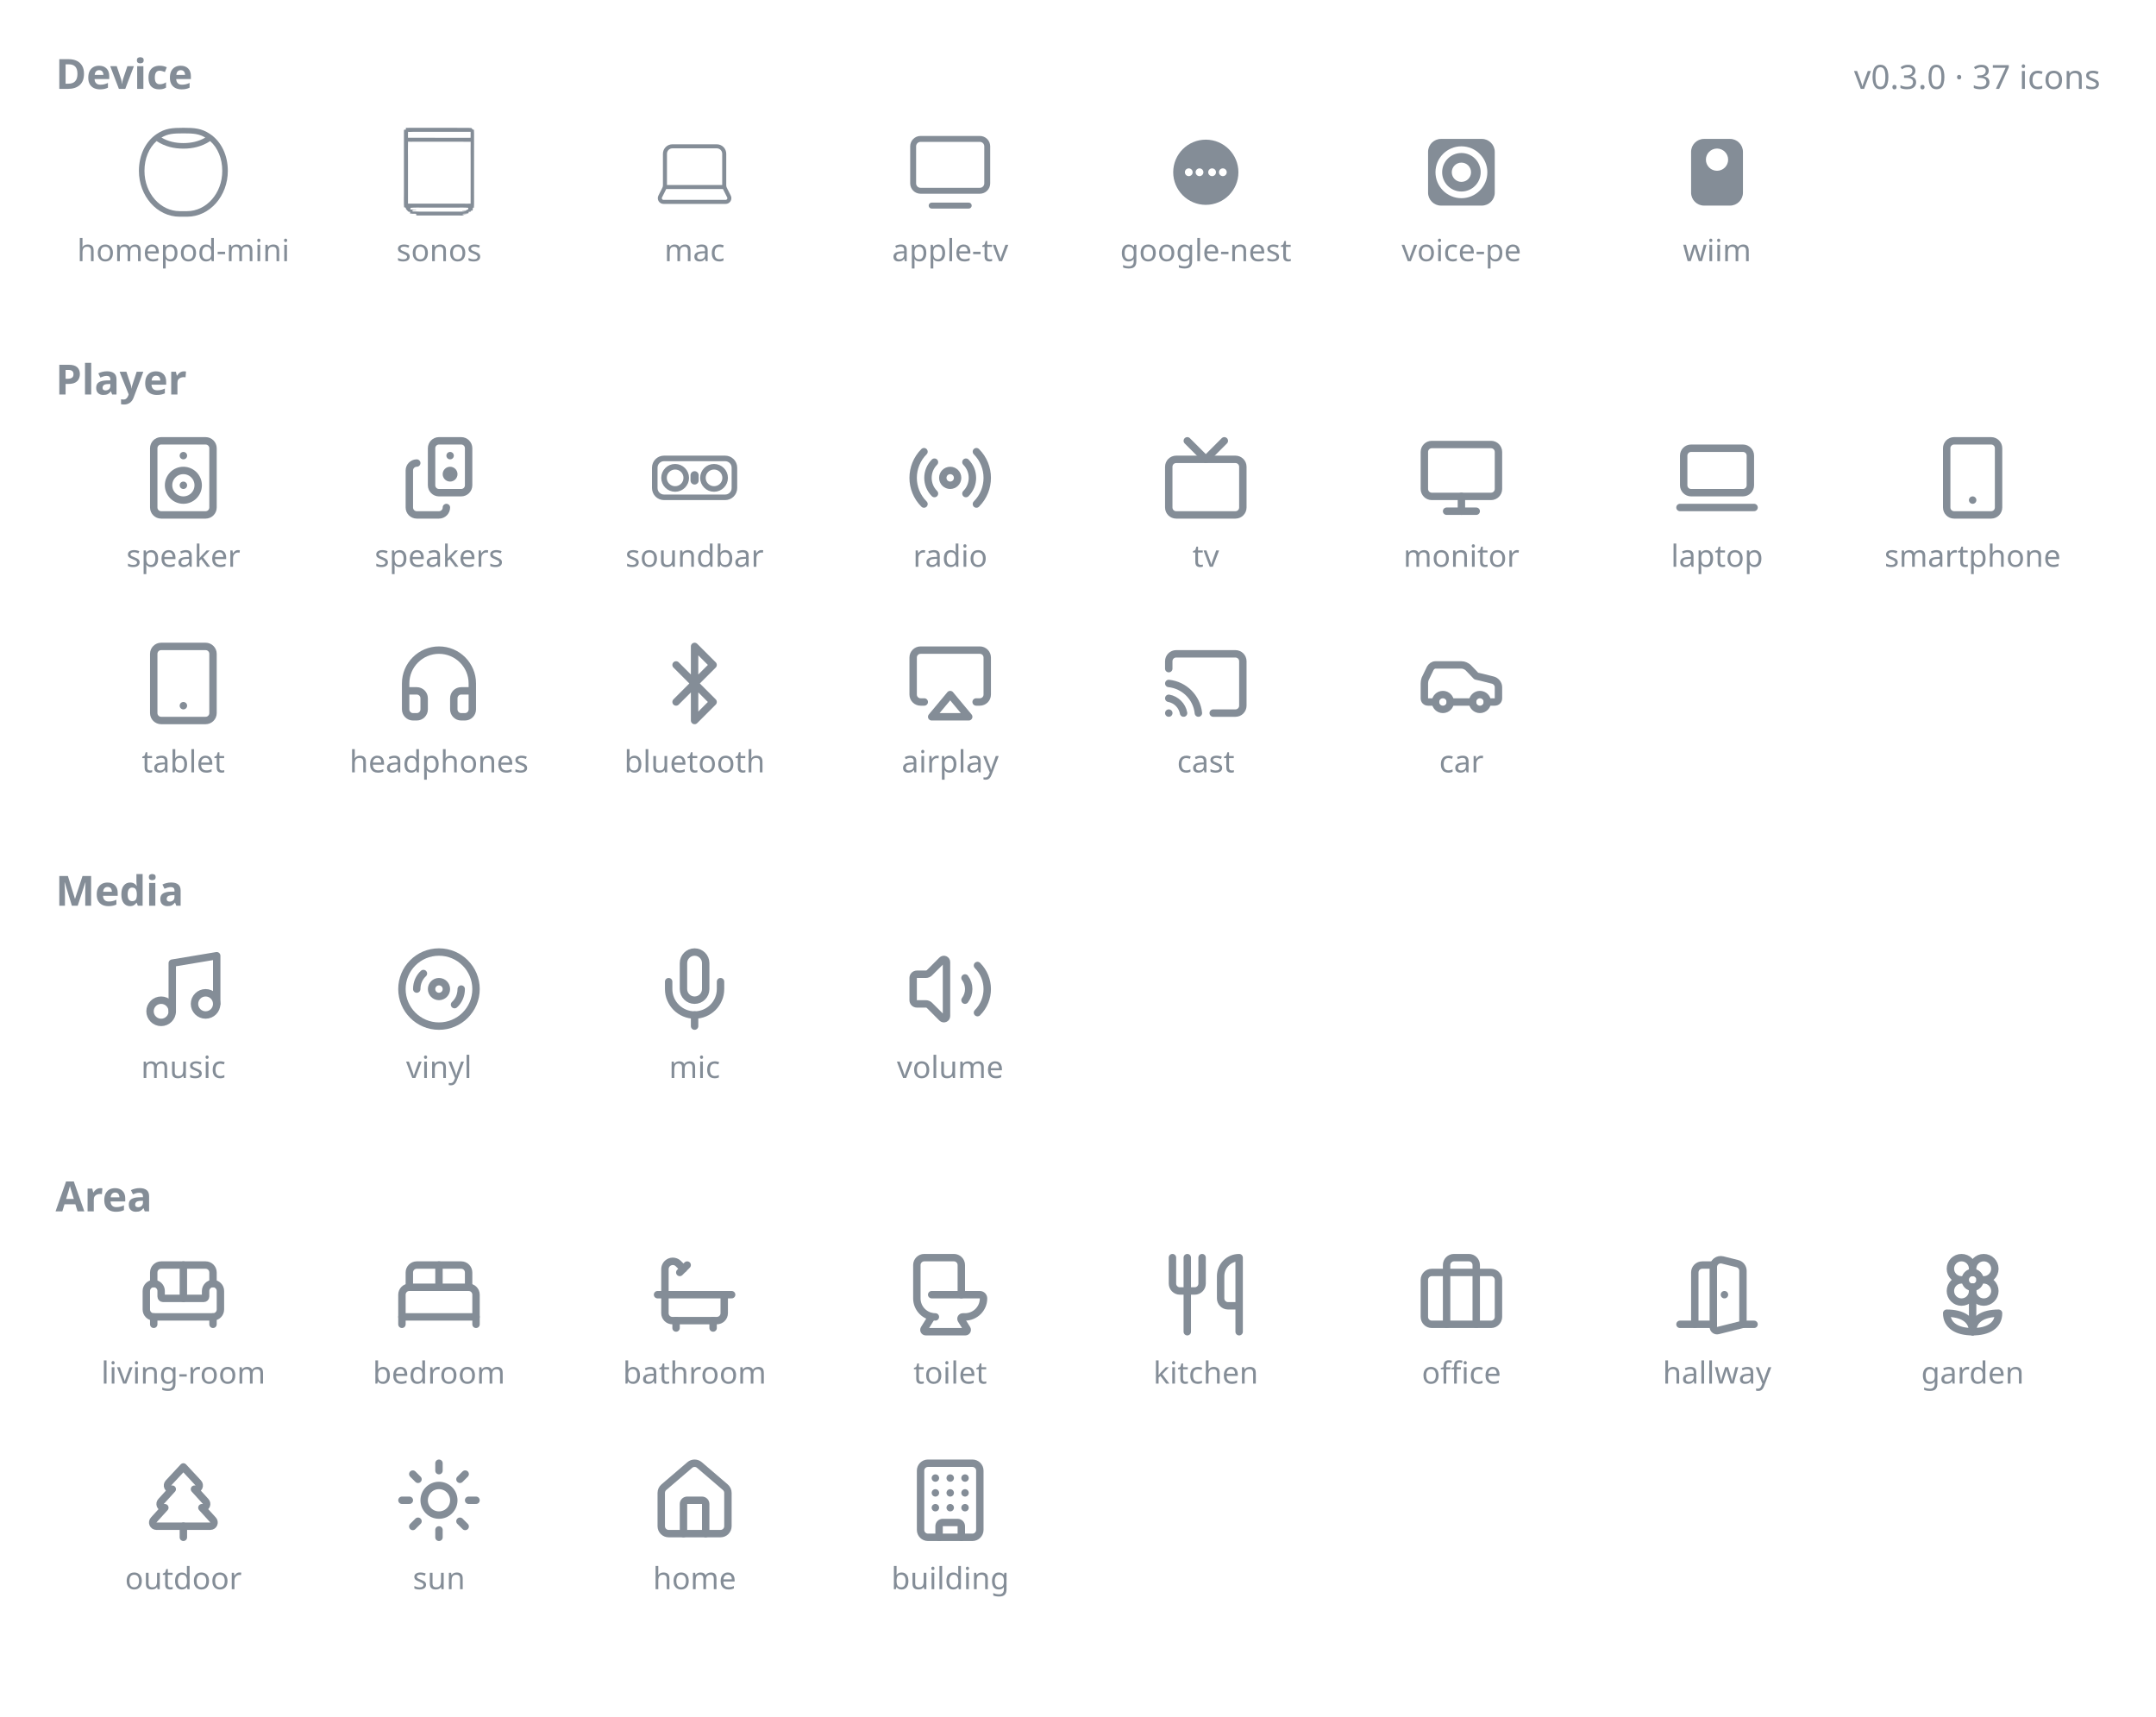
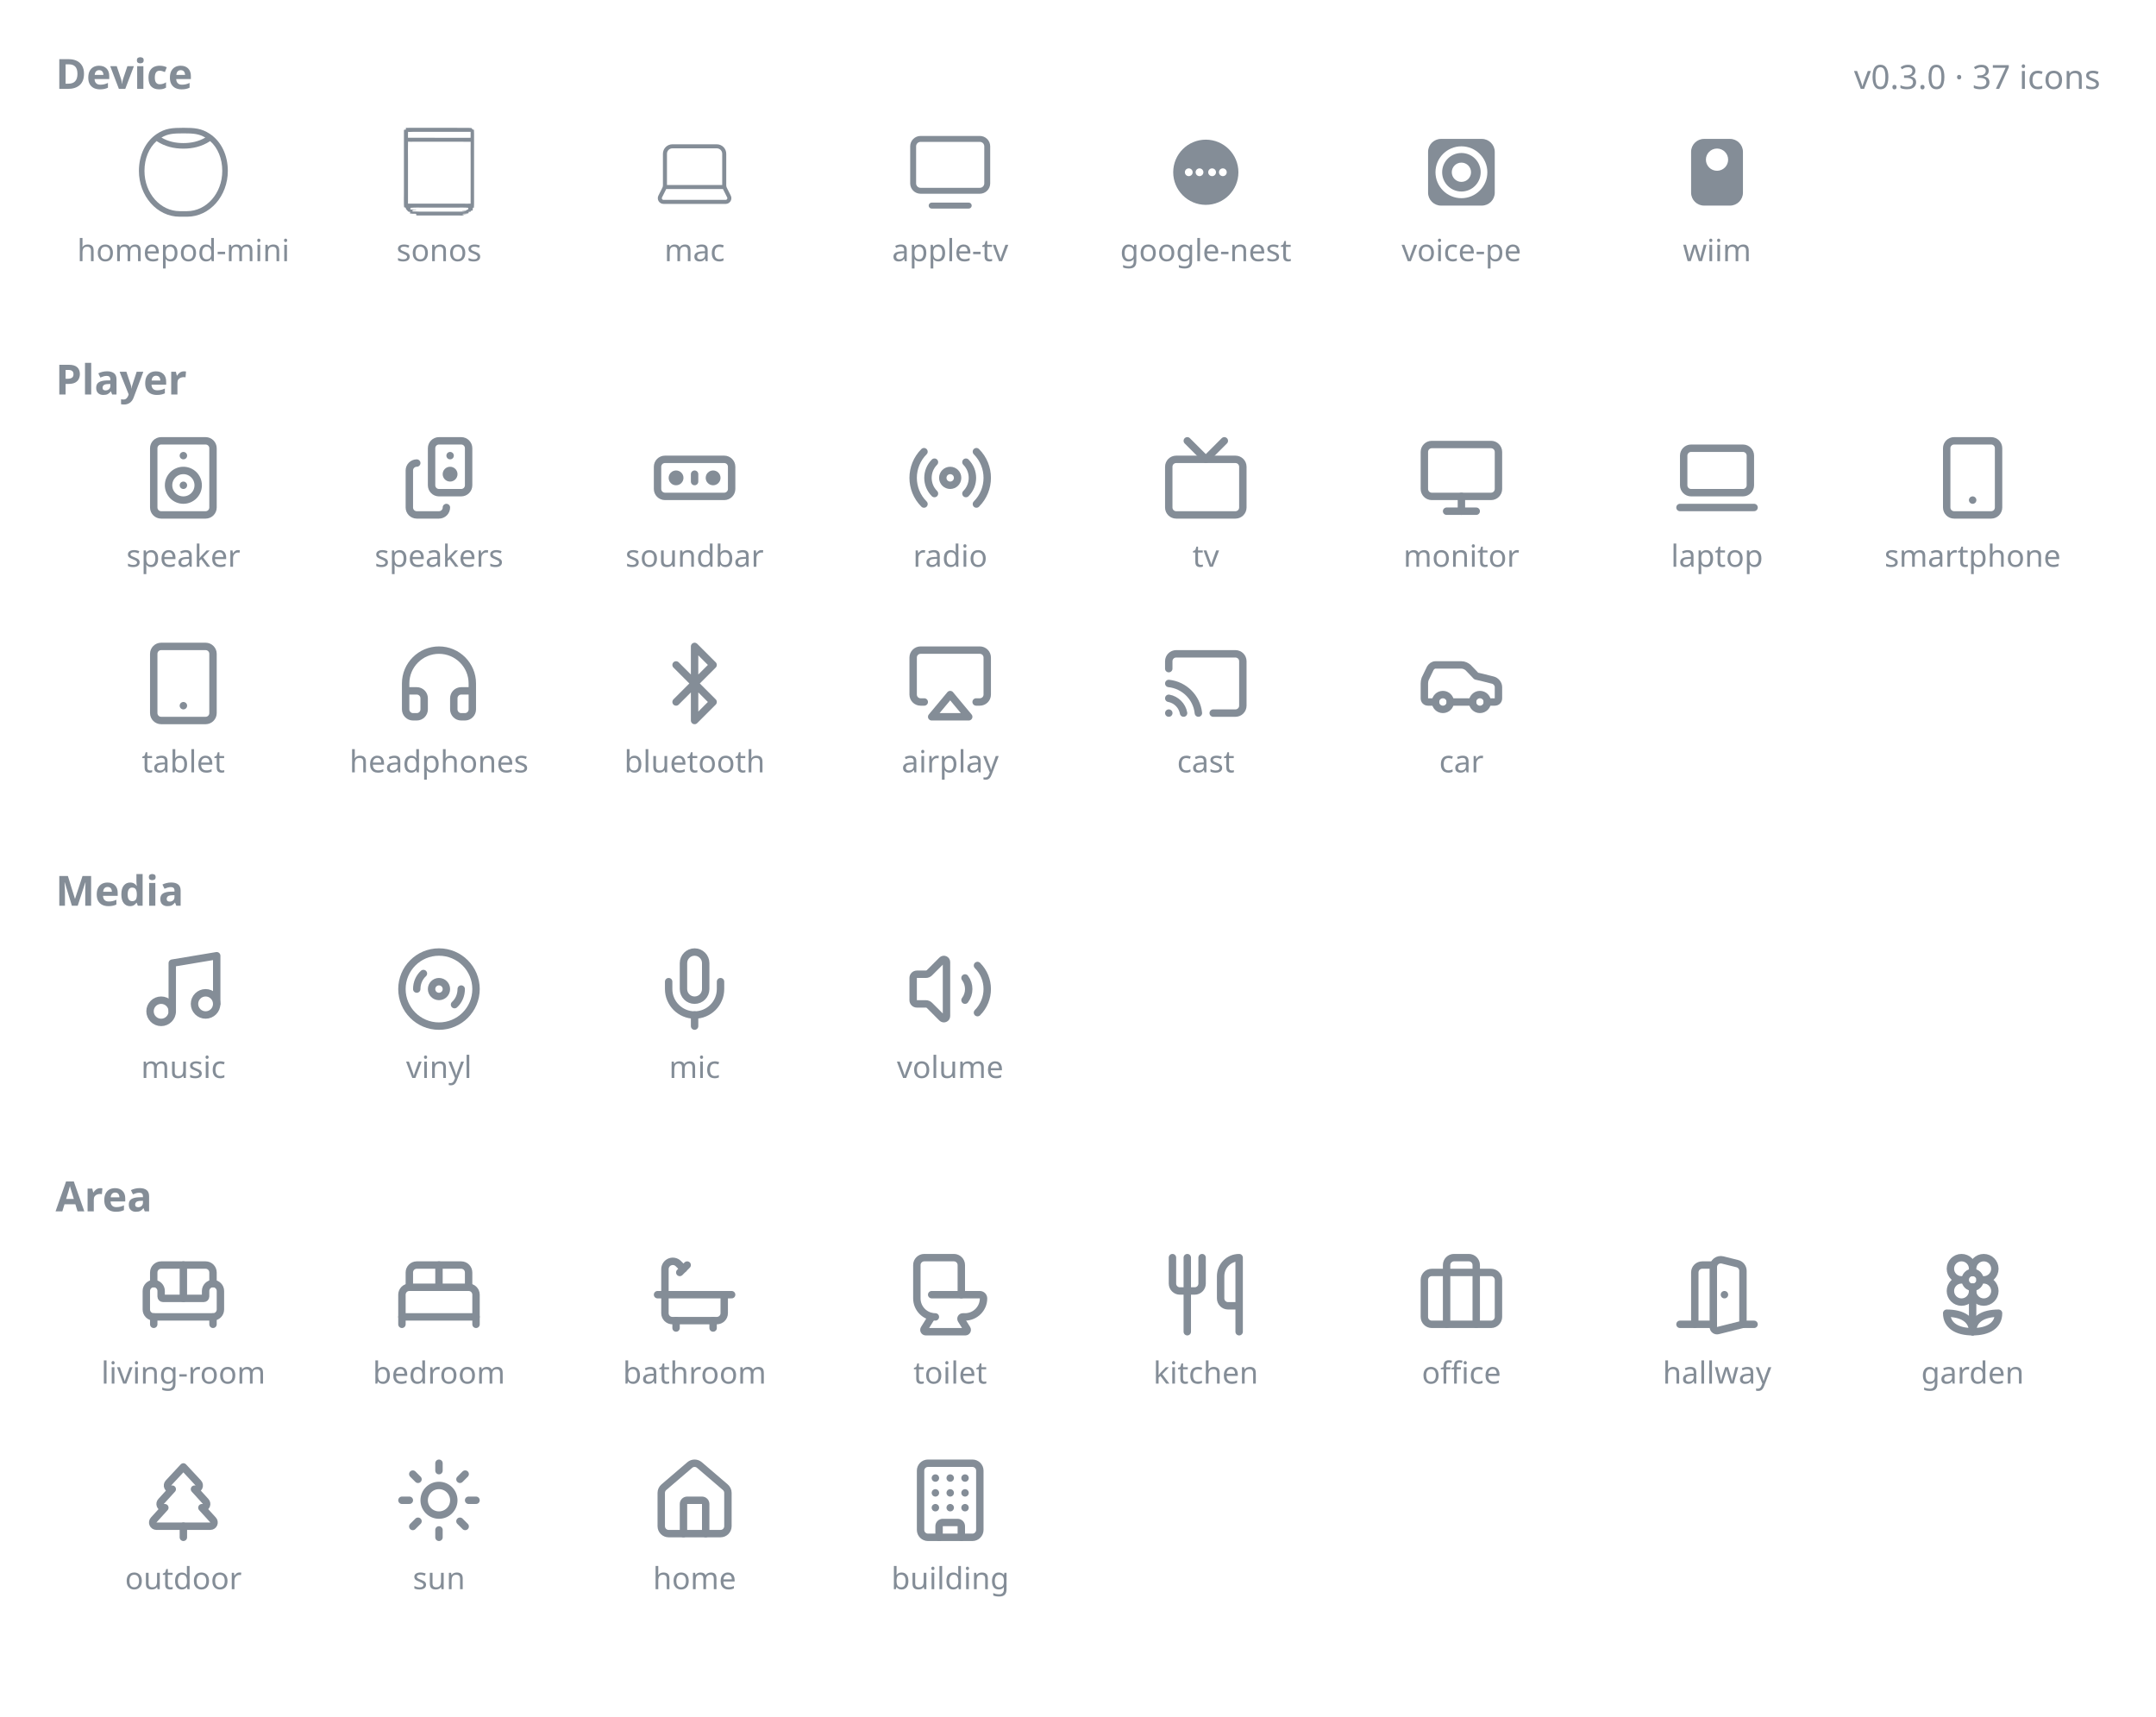
<svg xmlns="http://www.w3.org/2000/svg" width="776" height="618" viewBox="0 0 776 618" font-family="system-ui, sans-serif">
  <style>
  text { fill: #848d97; }
  .h { font-size: 15px; font-weight: 600; }
  .l { font-size: 11px; text-anchor: middle; }
  .v { font-size: 12px; text-anchor: end; }
</style>
  <g color="#848d97">
    <text class="v" x="756" y="32">v0.3.0 · 37 icons</text>
    <text class="h" x="20" y="32">Device</text>
    <svg x="50" y="46" width="32" height="32" viewBox="0 0 24 24" fill="none">
      <g transform="scale(0.75)">
        <path fill-rule="evenodd" clip-rule="evenodd" fill="currentColor" d="M16 0C11.961 0 9.498 0.189 6.497 2.165C2.325 4.91 0 9.921 0 15.516C0 24.499 6.451 32 14.662 32H17.338C25.549 32 32 24.499 32 15.516C32 9.93 29.683 4.926 25.523 2.178C22.518 0.192 20.039 0 16 0ZM8.111 3.513C10.366 2.172 12.316 2 16 2C19.68 2 21.642 2.174 23.898 3.518C21.483 4.932 18.814 5.5 16 5.5C13.183 5.5 10.526 4.932 8.111 3.513ZM6.364 4.779C3.611 7.215 2 11.074 2 15.516C2 23.637 7.783 30 14.662 30H17.338C24.217 30 30 23.637 30 15.516C30 11.079 28.392 7.222 25.644 4.786L25.546 4.85C22.594 6.773 19.329 7.5 16 7.5C12.662 7.5 9.408 6.77 6.453 4.837L6.364 4.779Z" />
      </g>
    </svg>
    <text class="l" x="66" y="94">homepod-mini</text>
    <svg x="142" y="46" width="32" height="32" viewBox="0 0 24 24" fill="none">
      <g transform="translate(2.526316 0) scale(0.631579)">
        <path fill="currentColor" d="M0.86 0.037C1.982 -0.027 3.438 0.012 4.578 0.012L11.186 0.013L21.775 0.013C23.633 0.013 25.547 -0.013 27.4 0.018C27.781 0.054 28.746 0.045 29.02 0.169C29.033 0.387 29 0.33 29.117 0.5L29.207 0.544L29.34 0.457L29.376 0.528C29.426 0.708 29.389 0.683 29.517 0.783C29.633 0.794 29.839 0.814 29.947 0.846C29.941 1.437 29.991 1.957 29.995 2.538L29.998 6.97L29.997 26.601L30 31.491C30 31.833 29.991 33.918 29.915 34.163L29.882 34.169C29.719 34.196 29.661 34.183 29.497 34.158C29.434 34.467 29.416 34.891 29.386 35.217L29.395 35.316C29.153 35.462 28.845 35.354 28.618 35.508C28.535 35.616 28.537 35.732 28.522 35.865L28.416 35.933L28.367 35.906C28.178 35.909 27.752 35.882 27.646 35.982L27.656 36.049C27.687 36.158 27.701 36.184 27.655 36.285C27.643 36.347 27.626 36.423 27.623 36.484C27.431 36.66 26.801 36.592 26.508 36.705C26.23 36.716 25.221 36.72 25.046 36.848L25.076 36.903C25.3 36.966 25.246 36.837 25.496 36.935C25.929 36.729 26.082 37.152 26.623 36.934L26.66 37.081C26.386 37.077 26.085 37.066 25.814 37.082C25.596 37.126 25.214 37.078 25.045 37.215C25.215 37.305 25.479 37.286 25.671 37.282L25.768 37.355C25.591 37.426 25.497 37.372 25.403 37.458C25.275 37.471 25.061 37.498 24.941 37.5C24.587 37.464 24.015 37.483 23.636 37.484L21.473 37.486L11.042 37.485C9.308 37.485 7.56 37.499 5.827 37.483C5.716 37.481 5.421 37.441 5.332 37.376C5.058 37.174 5.337 37.063 5.271 36.795C5.136 36.718 4.697 36.749 4.502 36.749C4.223 36.74 3.944 36.735 3.665 36.735C3.539 36.677 2.818 36.655 2.594 36.635C2.667 36.441 2.703 36.048 2.554 35.892L2.19 35.92L2.154 35.915L2.1 35.842C2.005 35.818 1.975 35.823 1.875 35.825C1.659 35.618 1.829 35.621 1.665 35.434C1.55 35.411 1.472 35.43 1.356 35.446L1.307 35.388C1.354 35.195 1.342 35.209 1.252 35.057C0.541 34.783 1.256 34.277 0.293 33.97C0.2 34.002 0.236 33.975 0.181 34.053C-0.007 33.894 0.118 33.283 0.023 32.978C-0.027 31.346 0.019 29.483 0.019 27.838L0.019 17.733L0.018 6.9C0.018 5.014 0.013 3.123 0.025 1.237C0.026 1.099 0.034 0.967 0.112 0.85C0.215 0.773 0.655 0.801 0.828 0.798C0.859 0.524 0.859 0.311 0.86 0.037ZM1.758 32.411L19.315 32.419L25.442 32.419C26.336 32.419 27.655 32.457 28.525 32.413L28.532 14.074C28.532 11.417 28.486 8.605 28.541 5.962L9.382 5.952L4.161 5.954C3.649 5.955 2.169 5.993 1.769 5.93C1.693 8.486 1.757 11.279 1.758 13.859L1.758 32.411ZM1.757 4.261L19.353 4.268L25.412 4.268C26.329 4.268 27.639 4.304 28.525 4.261C28.531 3.419 28.532 2.576 28.528 1.734C26.504 1.764 24.365 1.724 22.326 1.724L8.741 1.724L3.868 1.727C3.31 1.73 2.287 1.818 1.786 1.714C1.722 2.436 1.759 3.503 1.757 4.261ZM4.442 35.752C4.853 35.776 5.279 35.809 5.689 35.791C6.021 35.846 7.274 35.827 7.666 35.827L11.33 35.826C15.599 35.827 19.873 35.833 24.143 35.82C24.41 35.82 25.699 35.807 25.9 35.738L25.918 35.687C25.66 35.478 25.313 35.727 25.038 35.535L25.017 35.394C25.403 35.494 25.496 35.424 25.756 35.467C26.988 35.54 26.28 35.221 27.208 34.956C27.406 34.923 27.386 34.958 27.496 34.842C27.542 34.662 27.474 34.442 27.488 34.189C26.031 34.046 24.344 34.101 22.86 34.101L15.649 34.103L8.019 34.102C6.3 34.101 4.556 34.045 2.852 34.204C2.823 34.407 2.79 34.682 2.751 34.878C3.348 34.945 3.944 35.022 4.541 35.095C4.741 35.12 5.154 35.046 5.276 35.176L5.232 35.24C5.074 35.267 4.621 35.244 4.444 35.239C4.248 35.247 3.761 35.229 3.633 35.364L3.673 35.632C3.798 35.828 4.204 35.758 4.442 35.752Z" />
      </g>
    </svg>
    <text class="l" x="158" y="94">sonos</text>
    <svg x="234" y="46" width="32" height="32" viewBox="0 0 24 24" fill="none" stroke="currentColor" stroke-width="2" stroke-linecap="round" stroke-linejoin="round">
      <g transform="scale(0.545455)">
        <path d="M36.766 29.309H7.234M33 9.167C33.972 9.167 34.905 9.553 35.593 10.241C36.28 10.928 36.667 11.861 36.667 12.833V28.464C36.666 29.035 36.8 29.598 37.055 30.109L39.013 34.008C39.155 34.289 39.222 34.601 39.208 34.915C39.194 35.228 39.099 35.533 38.934 35.8C38.768 36.067 38.537 36.287 38.262 36.439C37.987 36.59 37.677 36.669 37.363 36.667H6.637C6.323 36.669 6.013 36.59 5.738 36.439C5.463 36.287 5.232 36.067 5.066 35.8C4.901 35.533 4.806 35.228 4.792 34.915C4.778 34.601 4.845 34.289 4.987 34.008L6.945 30.109C7.2 29.598 7.334 29.035 7.333 28.464V12.833C7.333 11.861 7.72 10.928 8.407 10.241C9.095 9.553 10.027 9.167 11 9.167H33Z" />
      </g>
    </svg>
    <text class="l" x="250" y="94">mac</text>
    <svg x="326" y="46" width="32" height="32" viewBox="0 0 24 24" fill="none" stroke="currentColor" stroke-width="2" stroke-linecap="round" stroke-linejoin="round">
      <g transform="scale(0.8)">
        <path d="M8.75 26.25H21.25M5 3.75H25C26.381 3.75 27.5 4.869 27.5 6.25V18.75C27.5 20.131 26.381 21.25 25 21.25H5C3.619 21.25 2.5 20.131 2.5 18.75V6.25C2.5 4.869 3.619 3.75 5 3.75Z" />
      </g>
    </svg>
    <text class="l" x="342" y="94">apple-tv</text>
    <svg x="418" y="46" width="32" height="32" viewBox="0 0 24 24">
      <path fill="currentColor" fill-rule="evenodd" d="M12 3.2a8.8 8.8 0 1 1 0 17.6 8.8 8.8 0 0 1 0-17.6Zm-4.6 7.75a1.05 1.05 0 1 0 0 2.1 1.05 1.05 0 0 0 0-2.1Zm2.9 0a1.05 1.05 0 1 0 0 2.1 1.05 1.05 0 0 0 0-2.1Zm3.4 0a1.05 1.05 0 1 0 0 2.1 1.05 1.05 0 0 0 0-2.1Zm2.9 0a1.05 1.05 0 1 0 0 2.1 1.05 1.05 0 0 0 0-2.1Z" />
    </svg>
    <text class="l" x="434" y="94">google-nest</text>
    <svg x="510" y="46" width="32" height="32" viewBox="0 0 24 24">
      <path fill="currentColor" fill-rule="evenodd" d="M6.5 3h11a3.5 3.5 0 0 1 3.5 3.5v11a3.5 3.5 0 0 1-3.5 3.5h-11A3.5 3.5 0 0 1 3 17.5v-11A3.5 3.5 0 0 1 6.5 3Zm5.5 2a7 7 0 1 0 0 14 7 7 0 0 0 0-14Zm0 1.8a5.2 5.2 0 1 0 0 10.4 5.2 5.2 0 0 0 0-10.4Zm0 2.6a2.6 2.6 0 1 0 0 5.2 2.6 2.6 0 0 0 0-5.2Z" />
    </svg>
    <text class="l" x="526" y="94">voice-pe</text>
    <svg x="602" y="46" width="32" height="32" viewBox="0 0 24 24">
      <path fill="currentColor" fill-rule="evenodd" d="M8.5 3h7a3.5 3.5 0 0 1 3.5 3.5v11a3.5 3.5 0 0 1-3.5 3.5h-7A3.5 3.5 0 0 1 5 17.5v-11A3.5 3.5 0 0 1 8.5 3Zm3.5 2.6a3 3 0 1 0 0 6 3 3 0 0 0 0-6Z" />
    </svg>
    <text class="l" x="618" y="94">wiim</text>
    <text class="h" x="20" y="142">Player</text>
    <svg x="50" y="156" width="32" height="32" viewBox="0 0 24 24" fill="none" stroke="currentColor" stroke-width="2" stroke-linecap="round" stroke-linejoin="round">
      <rect width="16" height="20" x="4" y="2" rx="2" />
      <path d="M12 6h.01" />
      <circle cx="12" cy="14" r="4" />
      <path d="M12 14h.01" />
    </svg>
    <text class="l" x="66" y="204">speaker</text>
    <svg x="142" y="156" width="32" height="32" viewBox="0 0 24 24" fill="none" stroke="currentColor" stroke-width="2" stroke-linecap="round" stroke-linejoin="round">
      <rect x="10" y="2" width="10" height="14" rx="2" />
      <path d="m6 8c-1.104 0-2 .896-2 2v10c0 1.104.896 2 2 2h6c1.104 0 2-.896 2-2" />
      <circle cx="15" cy="11" r="1" />
      <path d="m15 6h.01" />
    </svg>
    <text class="l" x="158" y="204">speakers</text>
-     <svg x="234" y="156" width="32" height="32" viewBox="0 0 24 24" fill="none" stroke="currentColor" stroke-width="1.5" stroke-linecap="round" stroke-linejoin="round">
-       <rect x="1.25" y="6.75" width="21.5" height="10.5" rx="2.5" />
-       <circle cx="6.75" cy="12" r="3" />
-       <circle cx="17.25" cy="12" r="3" />
-       <rect x="10.9" y="10.2" width="2.2" height="3.6" rx="1.1" fill="currentColor" stroke="none" />
+     <svg x="234" y="156" width="32" height="32" viewBox="0 0 24 24" fill="none" stroke="currentColor" stroke-width="2" stroke-linecap="round" stroke-linejoin="round">
+       <rect x="2" y="7" width="20" height="10" rx="2" />
+       <circle cx="7" cy="12" r="1" />
+       <circle cx="17" cy="12" r="1" />
+       <path d="m12 11v2" />
    </svg>
    <text class="l" x="250" y="204">soundbar</text>
    <svg x="326" y="156" width="32" height="32" viewBox="0 0 24 24" fill="none" stroke="currentColor" stroke-width="2" stroke-linecap="round" stroke-linejoin="round">
      <path d="M16.247 7.761a6 6 0 0 1 0 8.478" />
      <path d="M19.075 4.933a10 10 0 0 1 0 14.134" />
      <path d="M4.925 19.067a10 10 0 0 1 0-14.134" />
      <path d="M7.753 16.239a6 6 0 0 1 0-8.478" />
      <circle cx="12" cy="12" r="2" />
    </svg>
    <text class="l" x="342" y="204">radio</text>
    <svg x="418" y="156" width="32" height="32" viewBox="0 0 24 24" fill="none" stroke="currentColor" stroke-width="2" stroke-linecap="round" stroke-linejoin="round">
      <path d="m17 2-5 5-5-5" />
      <rect width="20" height="15" x="2" y="7" rx="2" />
    </svg>
    <text class="l" x="434" y="204">tv</text>
    <svg x="510" y="156" width="32" height="32" viewBox="0 0 24 24" fill="none" stroke="currentColor" stroke-width="2" stroke-linecap="round" stroke-linejoin="round">
      <rect width="20" height="14" x="2" y="3" rx="2" />
      <line x1="8" x2="16" y1="21" y2="21" />
      <line x1="12" x2="12" y1="17" y2="21" />
    </svg>
    <text class="l" x="526" y="204">monitor</text>
    <svg x="602" y="156" width="32" height="32" viewBox="0 0 24 24" fill="none" stroke="currentColor" stroke-width="2" stroke-linecap="round" stroke-linejoin="round">
      <rect width="18" height="12" x="3" y="4" rx="2" ry="2" />
      <line x1="2" x2="22" y1="20" y2="20" />
    </svg>
    <text class="l" x="618" y="204">laptop</text>
    <svg x="694" y="156" width="32" height="32" viewBox="0 0 24 24" fill="none" stroke="currentColor" stroke-width="2" stroke-linecap="round" stroke-linejoin="round">
      <rect width="14" height="20" x="5" y="2" rx="2" ry="2" />
      <path d="M12 18h.01" />
    </svg>
    <text class="l" x="710" y="204">smartphone</text>
    <svg x="50" y="230" width="32" height="32" viewBox="0 0 24 24" fill="none" stroke="currentColor" stroke-width="2" stroke-linecap="round" stroke-linejoin="round">
      <rect width="16" height="20" x="4" y="2" rx="2" ry="2" />
      <line x1="12" x2="12.01" y1="18" y2="18" />
    </svg>
    <text class="l" x="66" y="278">tablet</text>
    <svg x="142" y="230" width="32" height="32" viewBox="0 0 24 24" fill="none" stroke="currentColor" stroke-width="2" stroke-linecap="round" stroke-linejoin="round">
      <path d="M3 14h3a2 2 0 0 1 2 2v3a2 2 0 0 1-2 2H5a2 2 0 0 1-2-2v-7a9 9 0 0 1 18 0v7a2 2 0 0 1-2 2h-1a2 2 0 0 1-2-2v-3a2 2 0 0 1 2-2h3" />
    </svg>
    <text class="l" x="158" y="278">headphones</text>
    <svg x="234" y="230" width="32" height="32" viewBox="0 0 24 24" fill="none" stroke="currentColor" stroke-width="2" stroke-linecap="round" stroke-linejoin="round">
      <path d="m7 7 10 10-5 5V2l5 5L7 17" />
    </svg>
    <text class="l" x="250" y="278">bluetooth</text>
    <svg x="326" y="230" width="32" height="32" viewBox="0 0 24 24" fill="none" stroke="currentColor" stroke-width="2" stroke-linecap="round" stroke-linejoin="round">
      <path d="M5 17H4a2 2 0 0 1-2-2V5a2 2 0 0 1 2-2h16a2 2 0 0 1 2 2v10a2 2 0 0 1-2 2h-1" />
      <path d="m12 15 5 6H7Z" />
    </svg>
    <text class="l" x="342" y="278">airplay</text>
    <svg x="418" y="230" width="32" height="32" viewBox="0 0 24 24" fill="none" stroke="currentColor" stroke-width="2" stroke-linecap="round" stroke-linejoin="round">
      <path d="M2 8V6a2 2 0 0 1 2-2h16a2 2 0 0 1 2 2v12a2 2 0 0 1-2 2h-6" />
      <path d="M2 12a9 9 0 0 1 8 8" />
      <path d="M2 16a5 5 0 0 1 4 4" />
      <line x1="2" x2="2.01" y1="20" y2="20" />
    </svg>
    <text class="l" x="434" y="278">cast</text>
    <svg x="510" y="230" width="32" height="32" viewBox="0 0 24 24" fill="none" stroke="currentColor" stroke-width="2" stroke-linecap="round" stroke-linejoin="round">
      <path d="M19 17h2c.6 0 1-.4 1-1v-3c0-.9-.7-1.7-1.5-1.9C18.7 10.6 16 10 16 10s-1.3-1.4-2.2-2.3c-.5-.4-1.1-.7-1.8-.7H5c-.6 0-1.1.4-1.4.9l-1.4 2.9A3.7 3.7 0 0 0 2 12v4c0 .6.4 1 1 1h2" />
      <circle cx="7" cy="17" r="2" />
      <path d="M9 17h6" />
      <circle cx="17" cy="17" r="2" />
    </svg>
    <text class="l" x="526" y="278">car</text>
    <text class="h" x="20" y="326">Media</text>
    <svg x="50" y="340" width="32" height="32" viewBox="0 0 24 24" fill="none" stroke="currentColor" stroke-width="2" stroke-linecap="round" stroke-linejoin="round">
      <path d="M9 18V5l12-2v13" />
      <circle cx="6" cy="18" r="3" />
      <circle cx="18" cy="16" r="3" />
    </svg>
    <text class="l" x="66" y="388">music</text>
    <svg x="142" y="340" width="32" height="32" viewBox="0 0 24 24" fill="none" stroke="currentColor" stroke-width="2" stroke-linecap="round" stroke-linejoin="round">
      <circle cx="12" cy="12" r="10" />
      <path d="M6 12c0-1.7.7-3.2 1.8-4.2" />
      <circle cx="12" cy="12" r="2" />
      <path d="M18 12c0 1.7-.7 3.2-1.8 4.2" />
    </svg>
    <text class="l" x="158" y="388">vinyl</text>
    <svg x="234" y="340" width="32" height="32" viewBox="0 0 24 24" fill="none" stroke="currentColor" stroke-width="2" stroke-linecap="round" stroke-linejoin="round">
      <path d="M12 19v3" />
      <path d="M19 10v2a7 7 0 0 1-14 0v-2" />
      <rect x="9" y="2" width="6" height="13" rx="3" />
    </svg>
    <text class="l" x="250" y="388">mic</text>
    <svg x="326" y="340" width="32" height="32" viewBox="0 0 24 24" fill="none" stroke="currentColor" stroke-width="2" stroke-linecap="round" stroke-linejoin="round">
      <path d="M11 4.702a.705.705 0 0 0-1.203-.498L6.413 7.587A1.4 1.4 0 0 1 5.416 8H3a1 1 0 0 0-1 1v6a1 1 0 0 0 1 1h2.416a1.4 1.4 0 0 1 .997.413l3.383 3.384A.705.705 0 0 0 11 19.298z" />
      <path d="M16 9a5 5 0 0 1 0 6" />
      <path d="M19.364 18.364a9 9 0 0 0 0-12.728" />
    </svg>
    <text class="l" x="342" y="388">volume</text>
    <text class="h" x="20" y="436">Area</text>
    <svg x="50" y="450" width="32" height="32" viewBox="0 0 24 24" fill="none" stroke="currentColor" stroke-width="2" stroke-linecap="round" stroke-linejoin="round">
      <path d="M20 9V6a2 2 0 0 0-2-2H6a2 2 0 0 0-2 2v3" />
      <path d="M2 16a2 2 0 0 0 2 2h16a2 2 0 0 0 2-2v-5a2 2 0 0 0-4 0v1.5a.5.5 0 0 1-.5.5h-11a.5.5 0 0 1-.5-.5V11a2 2 0 0 0-4 0z" />
      <path d="M4 18v2" />
      <path d="M20 18v2" />
      <path d="M12 4v9" />
    </svg>
    <text class="l" x="66" y="498">living-room</text>
    <svg x="142" y="450" width="32" height="32" viewBox="0 0 24 24" fill="none" stroke="currentColor" stroke-width="2" stroke-linecap="round" stroke-linejoin="round">
      <path d="M2 20v-8a2 2 0 0 1 2-2h16a2 2 0 0 1 2 2v8" />
      <path d="M4 10V6a2 2 0 0 1 2-2h12a2 2 0 0 1 2 2v4" />
      <path d="M12 4v6" />
      <path d="M2 18h20" />
    </svg>
    <text class="l" x="158" y="498">bedroom</text>
    <svg x="234" y="450" width="32" height="32" viewBox="0 0 24 24" fill="none" stroke="currentColor" stroke-width="2" stroke-linecap="round" stroke-linejoin="round">
      <path d="M10 4 8 6" />
      <path d="M17 19v2" />
      <path d="M2 12h20" />
      <path d="M7 19v2" />
      <path d="M9 5 7.621 3.621A2.121 2.121 0 0 0 4 5v12a2 2 0 0 0 2 2h12a2 2 0 0 0 2-2v-5" />
    </svg>
    <text class="l" x="250" y="498">bathroom</text>
    <svg x="326" y="450" width="32" height="32" viewBox="0 0 24 24" fill="none" stroke="currentColor" stroke-width="2" stroke-linecap="round" stroke-linejoin="round">
      <path d="M7 12h13a1 1 0 0 1 1 1 5 5 0 0 1-5 5h-.598a.5.5 0 0 0-.424.765l1.544 2.47a.5.5 0 0 1-.424.765H5.402a.5.5 0 0 1-.424-.765L7 18" />
      <path d="M8 18a5 5 0 0 1-5-5V4a2 2 0 0 1 2-2h8a2 2 0 0 1 2 2v8" />
    </svg>
    <text class="l" x="342" y="498">toilet</text>
    <svg x="418" y="450" width="32" height="32" viewBox="0 0 24 24" fill="none" stroke="currentColor" stroke-width="2" stroke-linecap="round" stroke-linejoin="round">
      <path d="M3 2v7c0 1.1.9 2 2 2h4a2 2 0 0 0 2-2V2" />
      <path d="M7 2v20" />
      <path d="M21 15V2a5 5 0 0 0-5 5v6c0 1.1.9 2 2 2h3Zm0 0v7" />
    </svg>
    <text class="l" x="434" y="498">kitchen</text>
    <svg x="510" y="450" width="32" height="32" viewBox="0 0 24 24" fill="none" stroke="currentColor" stroke-width="2" stroke-linecap="round" stroke-linejoin="round">
      <path d="M16 20V4a2 2 0 0 0-2-2h-4a2 2 0 0 0-2 2v16" />
      <rect width="20" height="14" x="2" y="6" rx="2" />
    </svg>
    <text class="l" x="526" y="498">office</text>
    <svg x="602" y="450" width="32" height="32" viewBox="0 0 24 24" fill="none" stroke="currentColor" stroke-width="2" stroke-linecap="round" stroke-linejoin="round">
      <path d="M11 20H2" />
      <path d="M11 4.562v16.157a1 1 0 0 0 1.242.97L19 20V5.562a2 2 0 0 0-1.515-1.94l-4-1A2 2 0 0 0 11 4.561z" />
      <path d="M11 4H8a2 2 0 0 0-2 2v14" />
      <path d="M14 12h.01" />
      <path d="M22 20h-3" />
    </svg>
    <text class="l" x="618" y="498">hallway</text>
    <svg x="694" y="450" width="32" height="32" viewBox="0 0 24 24" fill="none" stroke="currentColor" stroke-width="2" stroke-linecap="round" stroke-linejoin="round">
      <path d="M12 5a3 3 0 1 1 3 3m-3-3a3 3 0 1 0-3 3m3-3v1M9 8a3 3 0 1 0 3 3M9 8h1m5 0a3 3 0 1 1-3 3m3-3h-1m-2 3v-1" />
      <circle cx="12" cy="8" r="2" />
      <path d="M12 10v12" />
      <path d="M12 22c4.2 0 7-1.667 7-5-4.2 0-7 1.667-7 5Z" />
      <path d="M12 22c-4.2 0-7-1.667-7-5 4.2 0 7 1.667 7 5Z" />
    </svg>
    <text class="l" x="710" y="498">garden</text>
    <svg x="50" y="524" width="32" height="32" viewBox="0 0 24 24" fill="none" stroke="currentColor" stroke-width="2" stroke-linecap="round" stroke-linejoin="round">
      <path d="m17 14 3 3.3a1 1 0 0 1-.7 1.7H4.7a1 1 0 0 1-.7-1.7L7 14h-.3a1 1 0 0 1-.7-1.7L9 9h-.2A1 1 0 0 1 8 7.3L12 3l4 4.3a1 1 0 0 1-.8 1.7H15l3 3.3a1 1 0 0 1-.7 1.7H17Z" />
      <path d="M12 22v-3" />
    </svg>
    <text class="l" x="66" y="572">outdoor</text>
    <svg x="142" y="524" width="32" height="32" viewBox="0 0 24 24" fill="none" stroke="currentColor" stroke-width="2" stroke-linecap="round" stroke-linejoin="round">
      <circle cx="12" cy="12" r="4" />
      <path d="M12 2v2" />
      <path d="M12 20v2" />
      <path d="m4.93 4.93 1.41 1.41" />
      <path d="m17.66 17.66 1.41 1.41" />
      <path d="M2 12h2" />
      <path d="M20 12h2" />
      <path d="m6.34 17.66-1.41 1.41" />
      <path d="m19.07 4.93-1.41 1.41" />
    </svg>
    <text class="l" x="158" y="572">sun</text>
    <svg x="234" y="524" width="32" height="32" viewBox="0 0 24 24" fill="none" stroke="currentColor" stroke-width="2" stroke-linecap="round" stroke-linejoin="round">
      <path d="M15 21v-8a1 1 0 0 0-1-1h-4a1 1 0 0 0-1 1v8" />
      <path d="M3 10a2 2 0 0 1 .709-1.528l7-6a2 2 0 0 1 2.582 0l7 6A2 2 0 0 1 21 10v9a2 2 0 0 1-2 2H5a2 2 0 0 1-2-2z" />
    </svg>
    <text class="l" x="250" y="572">home</text>
    <svg x="326" y="524" width="32" height="32" viewBox="0 0 24 24" fill="none" stroke="currentColor" stroke-width="2" stroke-linecap="round" stroke-linejoin="round">
      <path d="M12 10h.01" />
      <path d="M12 14h.01" />
      <path d="M12 6h.01" />
      <path d="M16 10h.01" />
      <path d="M16 14h.01" />
      <path d="M16 6h.01" />
      <path d="M8 10h.01" />
      <path d="M8 14h.01" />
      <path d="M8 6h.01" />
      <path d="M9 22v-3a1 1 0 0 1 1-1h4a1 1 0 0 1 1 1v3" />
      <rect x="4" y="2" width="16" height="20" rx="2" />
    </svg>
    <text class="l" x="342" y="572">building</text>
  </g>
</svg>
